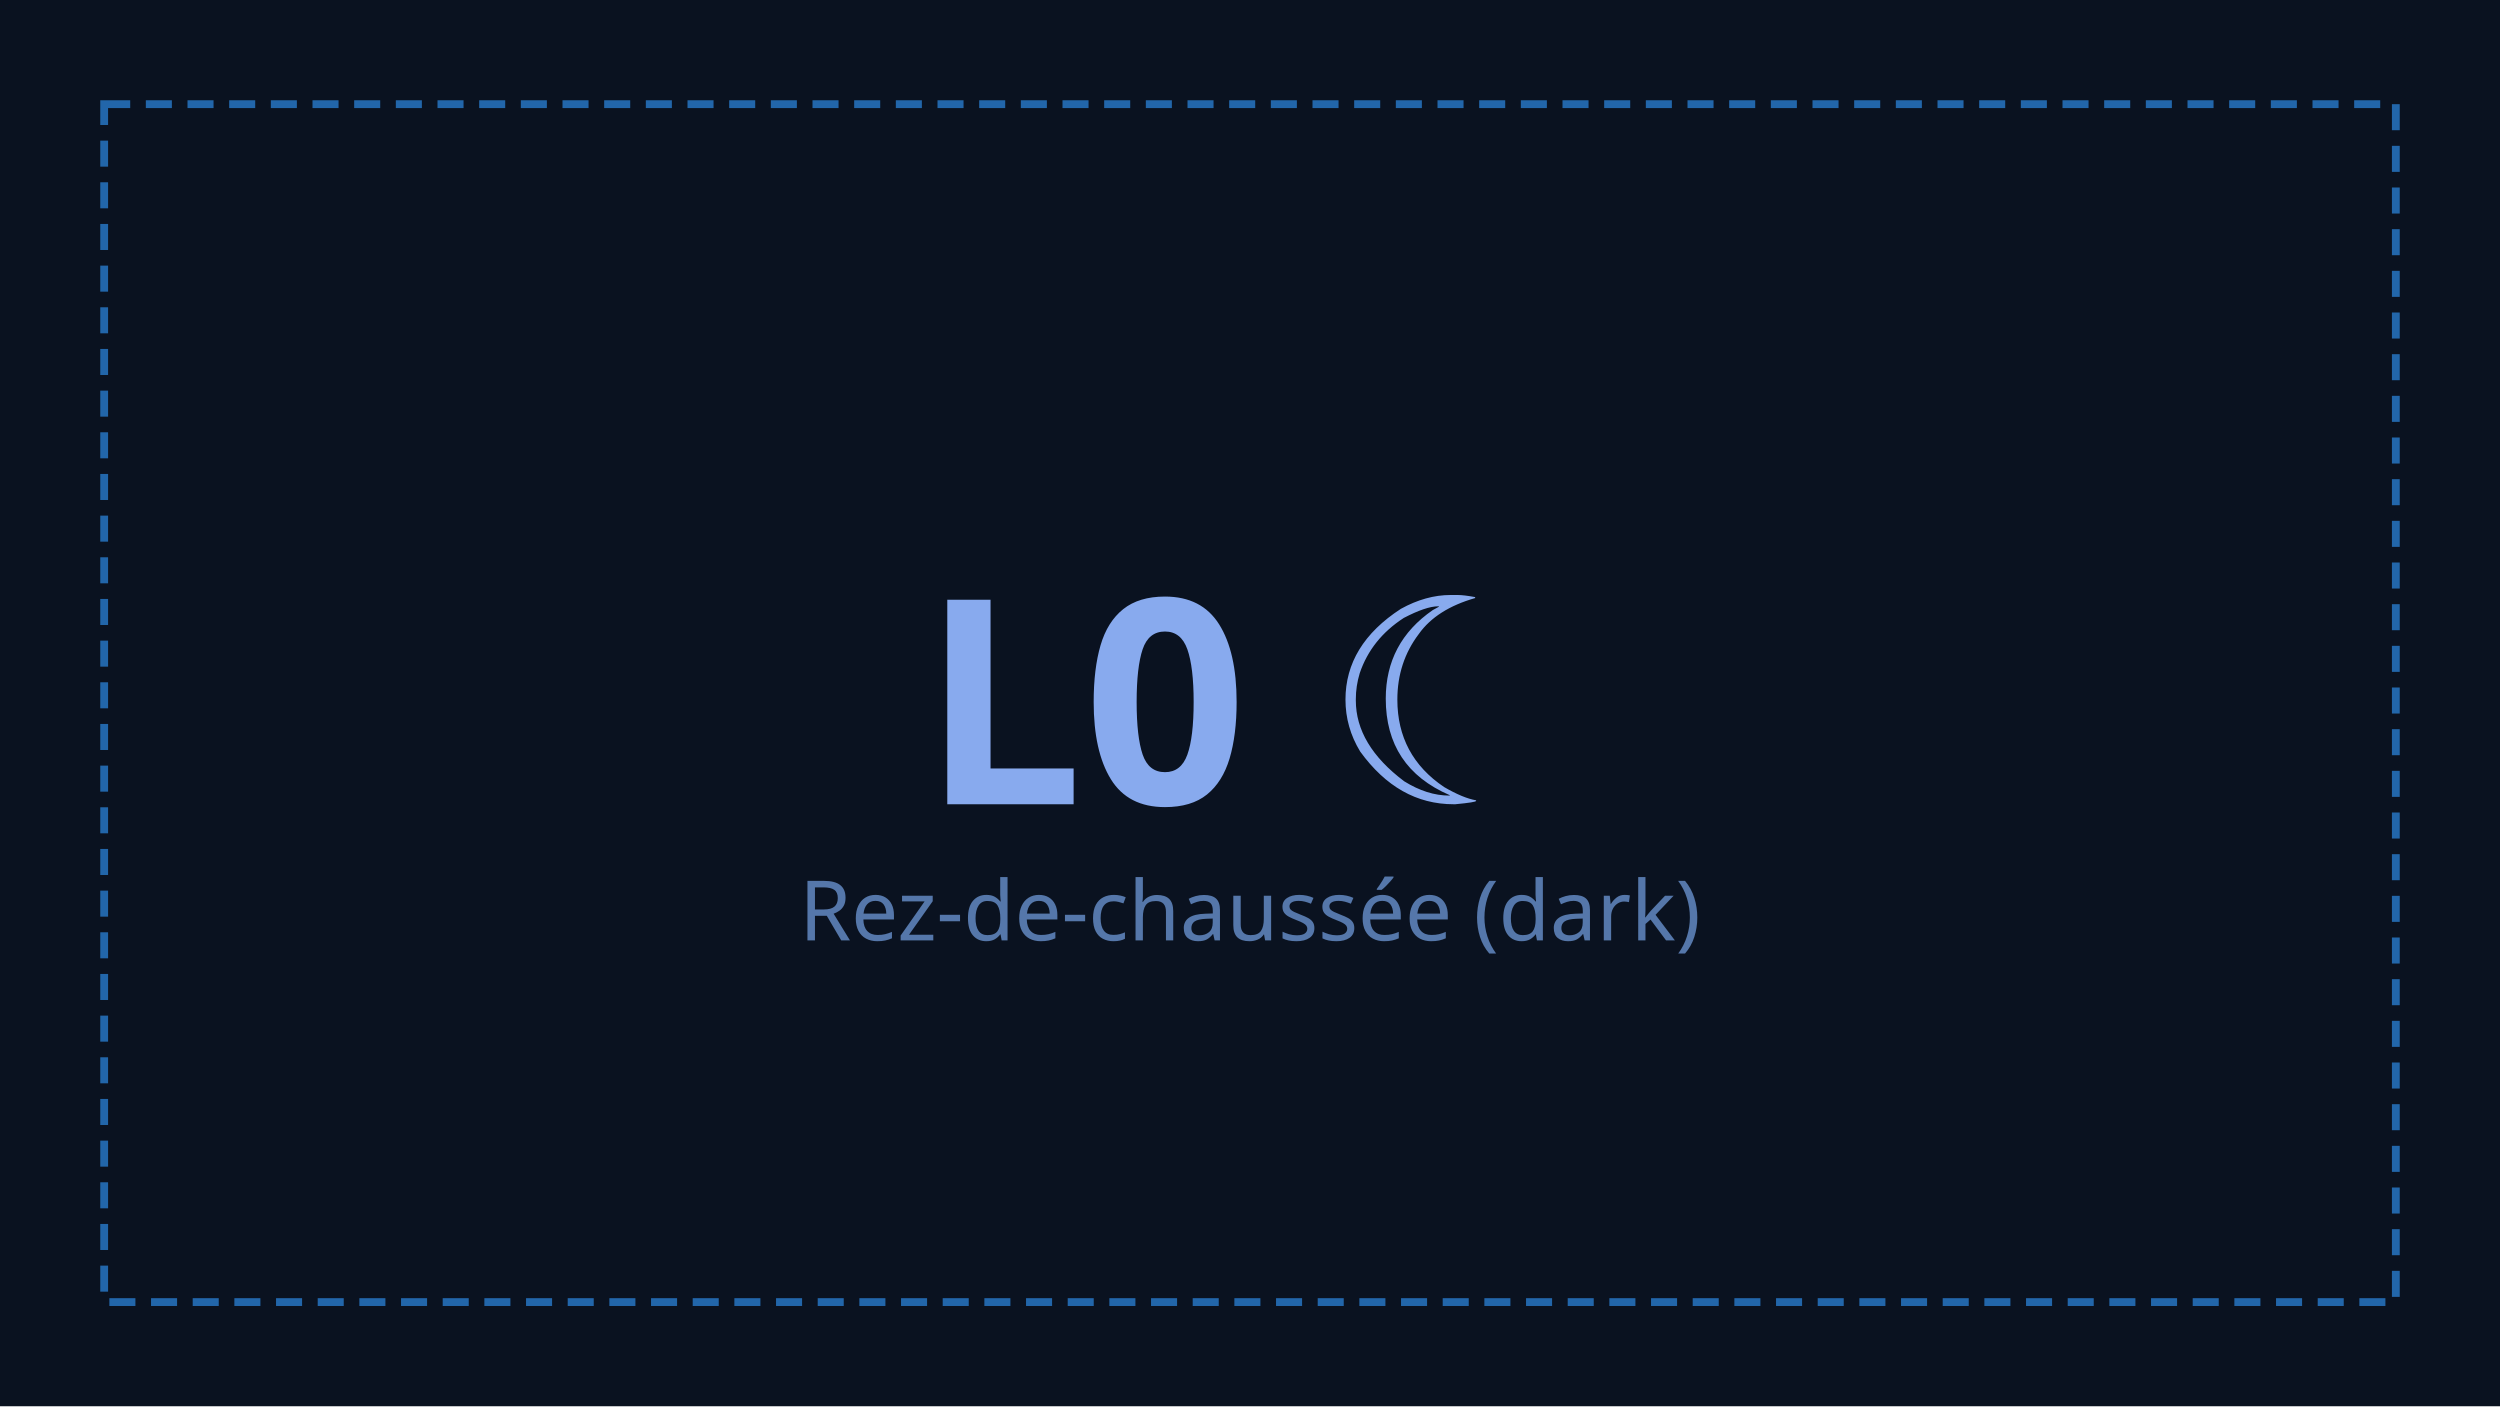
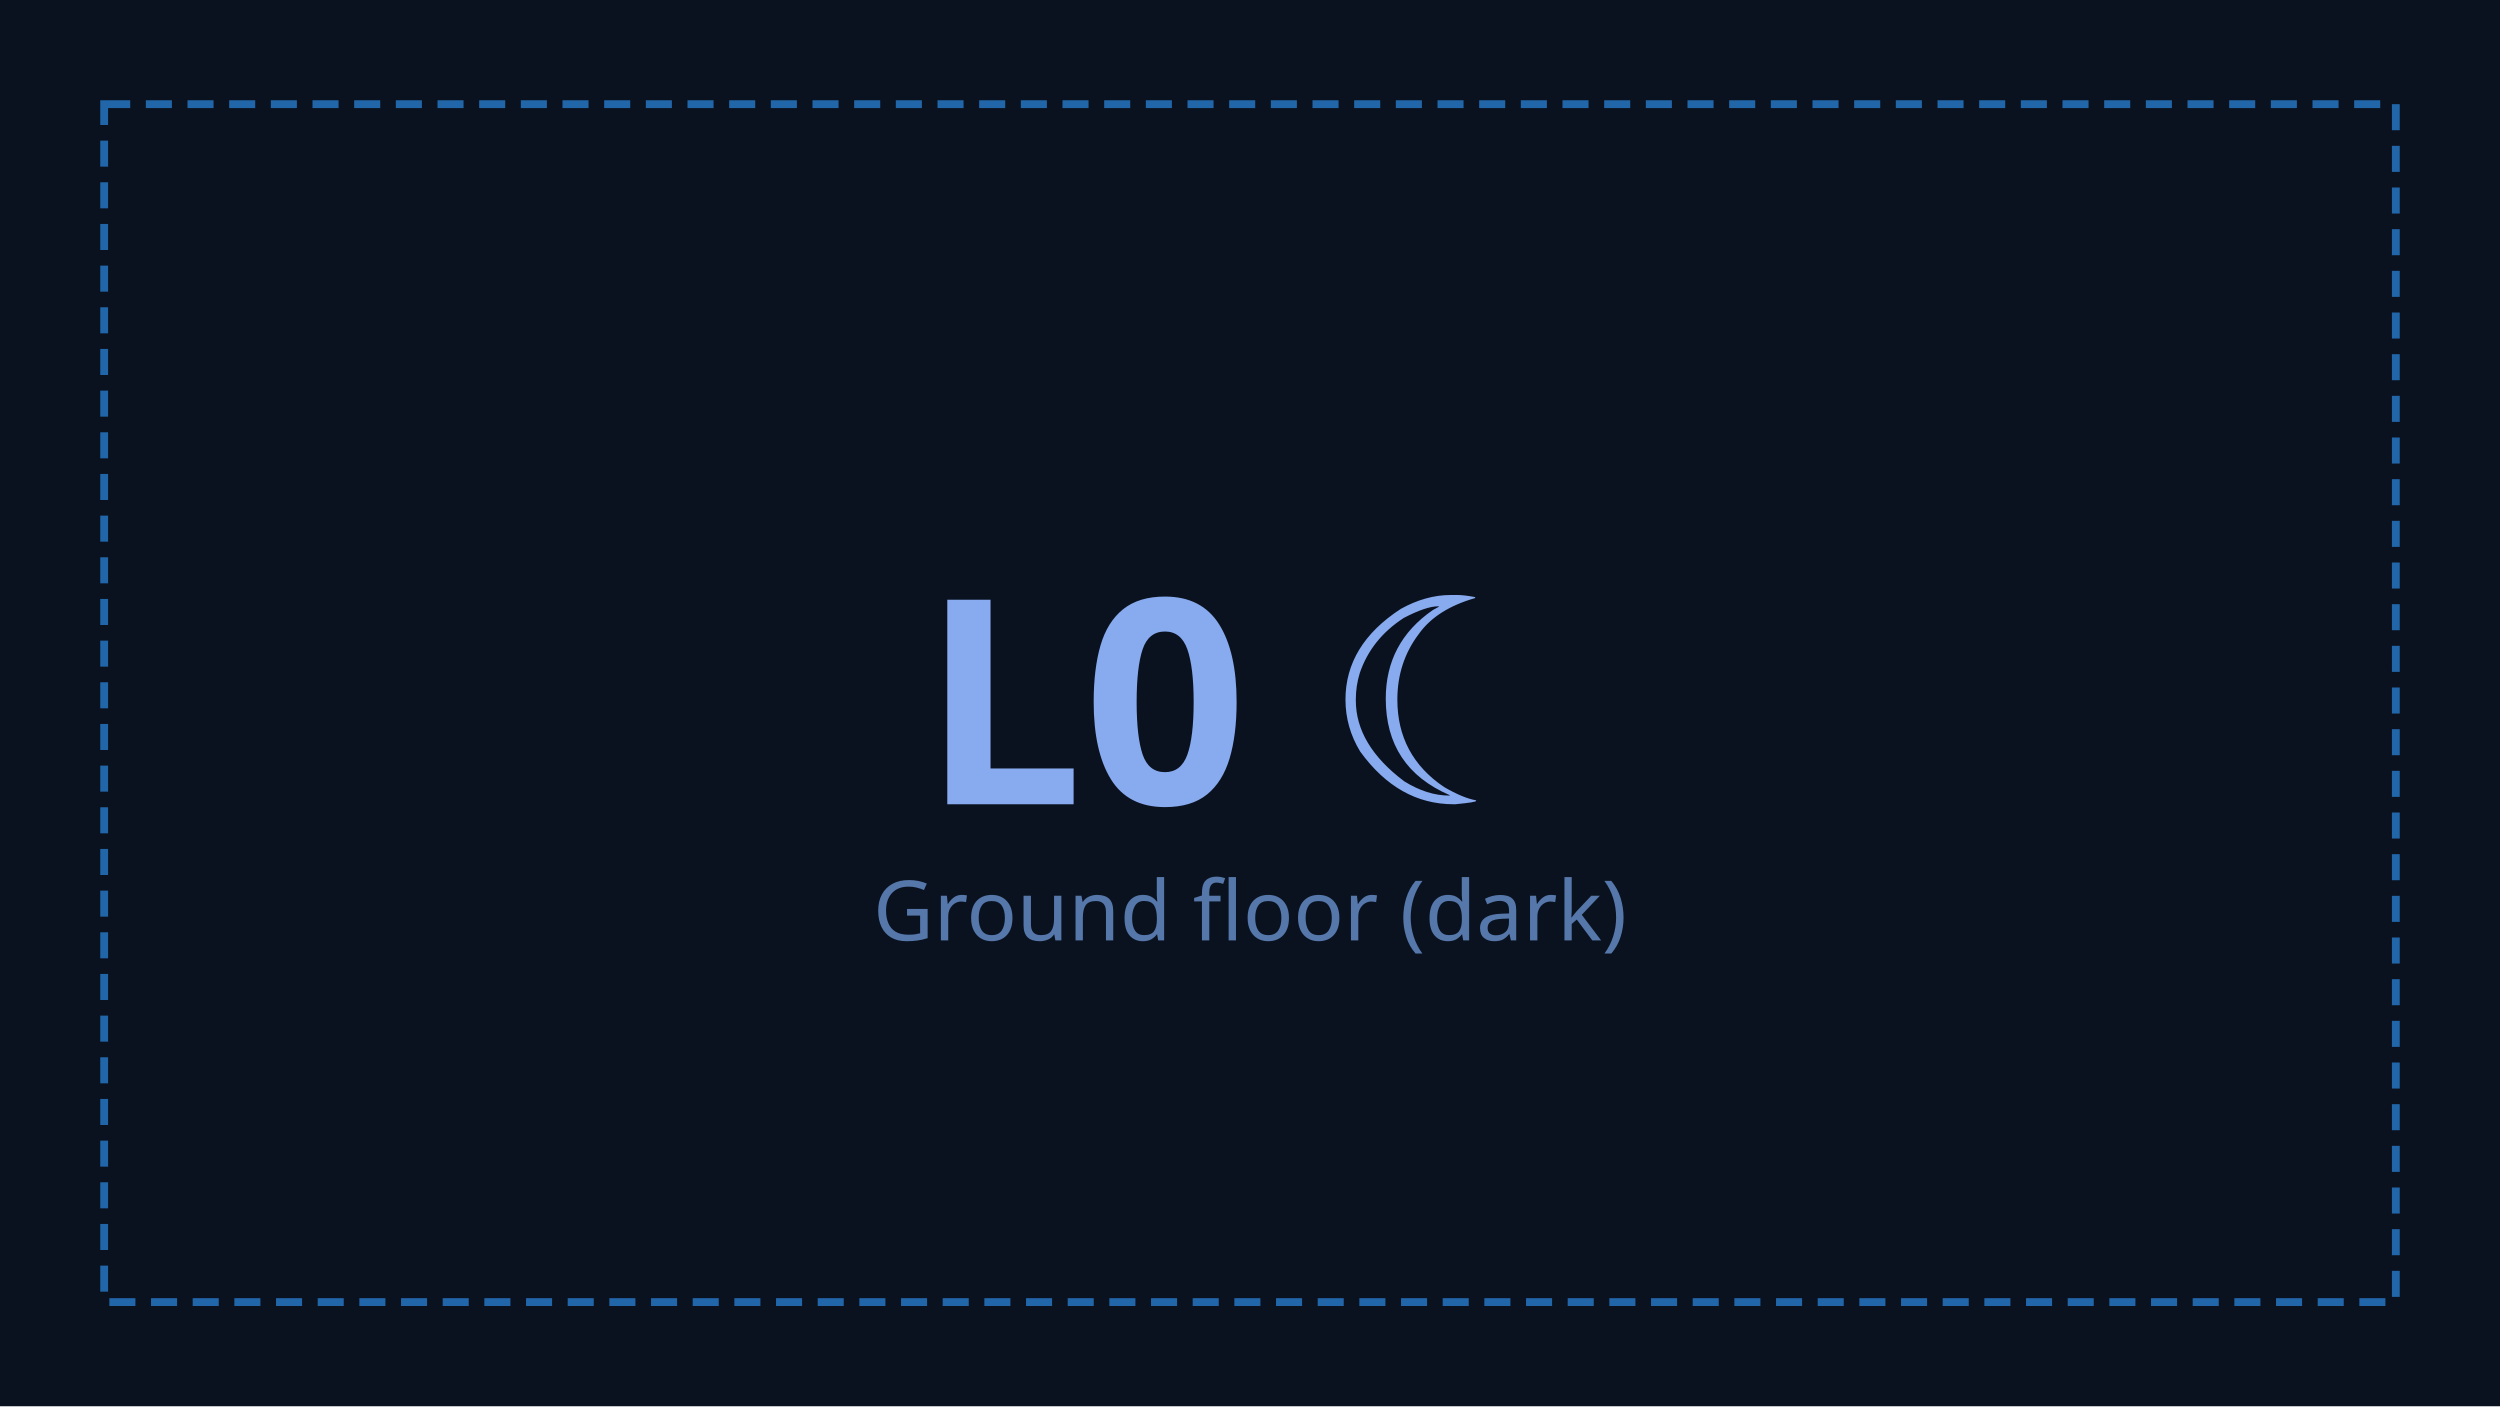
<svg xmlns="http://www.w3.org/2000/svg" viewBox="0 0 1920 1080" preserveAspectRatio="xMidYMid meet">
  <rect width="1920" height="1080" fill="#0a1220" />
  <rect x="80" y="80" width="1760" height="920" fill="none" stroke="#2266aa" stroke-width="6" stroke-dasharray="20 12" />
  <text x="960" y="540" font-family="sans-serif" font-size="220" font-weight="700" text-anchor="middle" dominant-baseline="middle" fill="#88aaee">L0 ☾</text>
-   <text x="960" y="700" font-family="sans-serif" font-size="64" text-anchor="middle" dominant-baseline="middle" fill="#5577aa">Rez-de-chaussée (dark)</text>
+   <text x="960" y="700" font-family="sans-serif" font-size="64" text-anchor="middle" dominant-baseline="middle" fill="#5577aa">Ground floor (dark)</text>
</svg>
